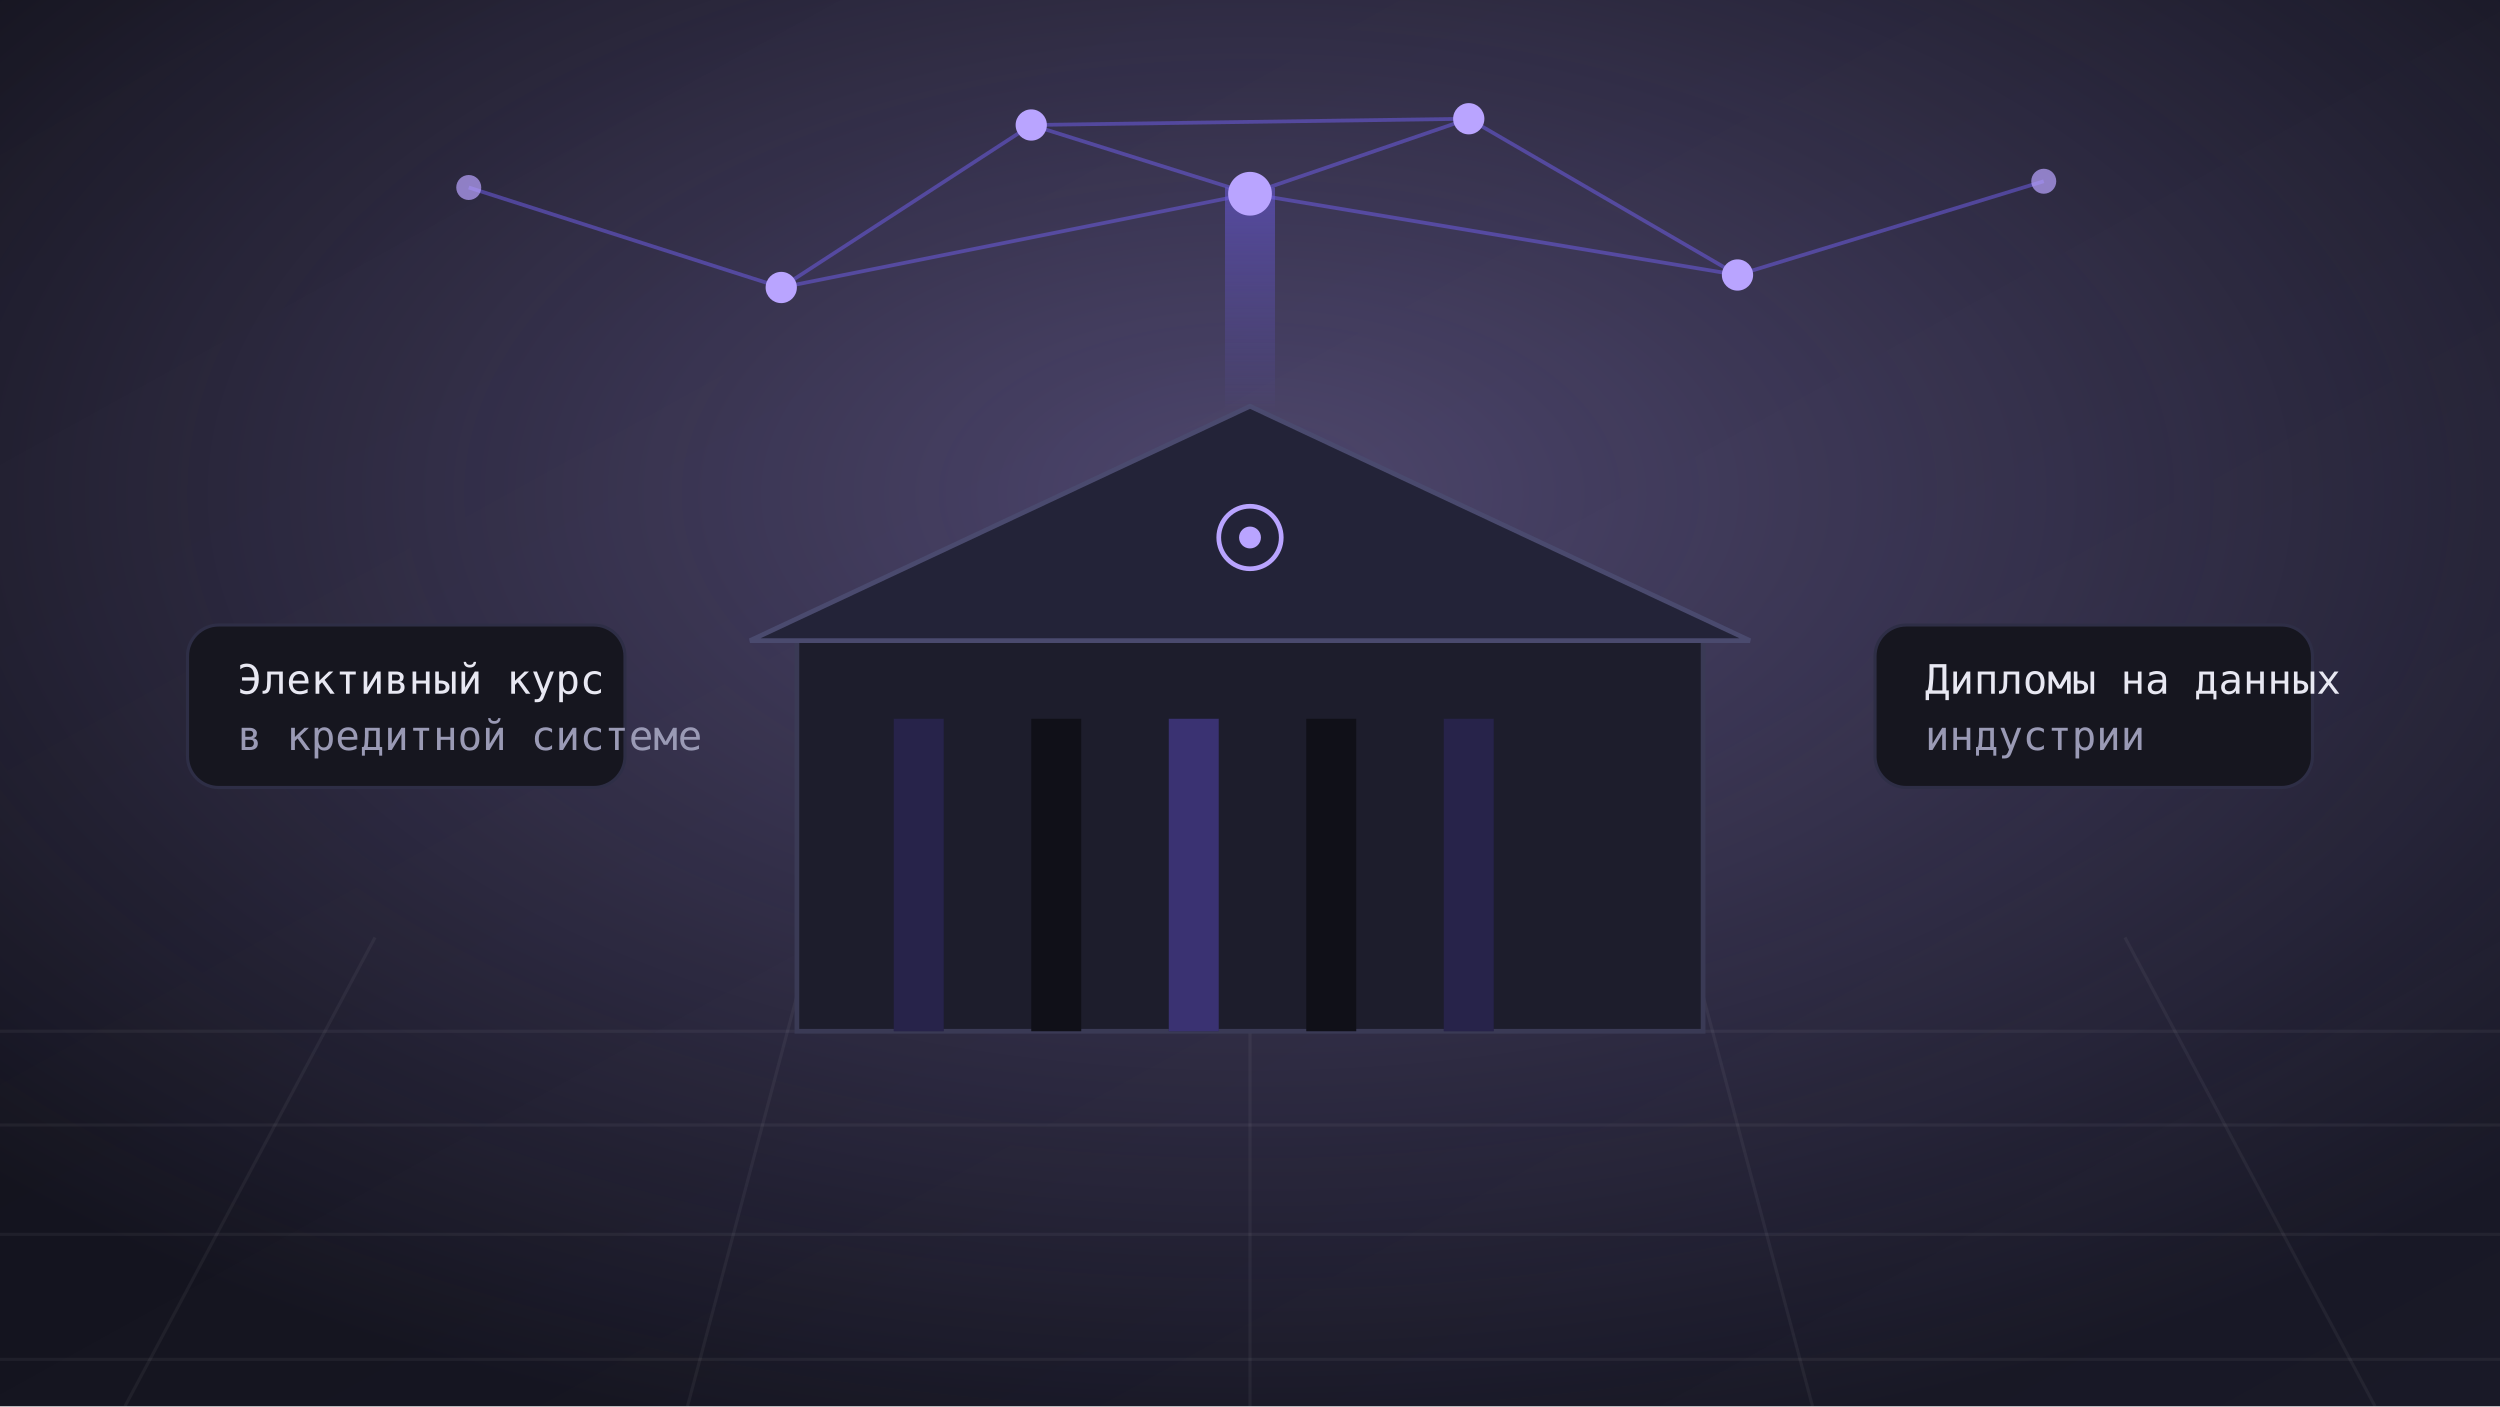
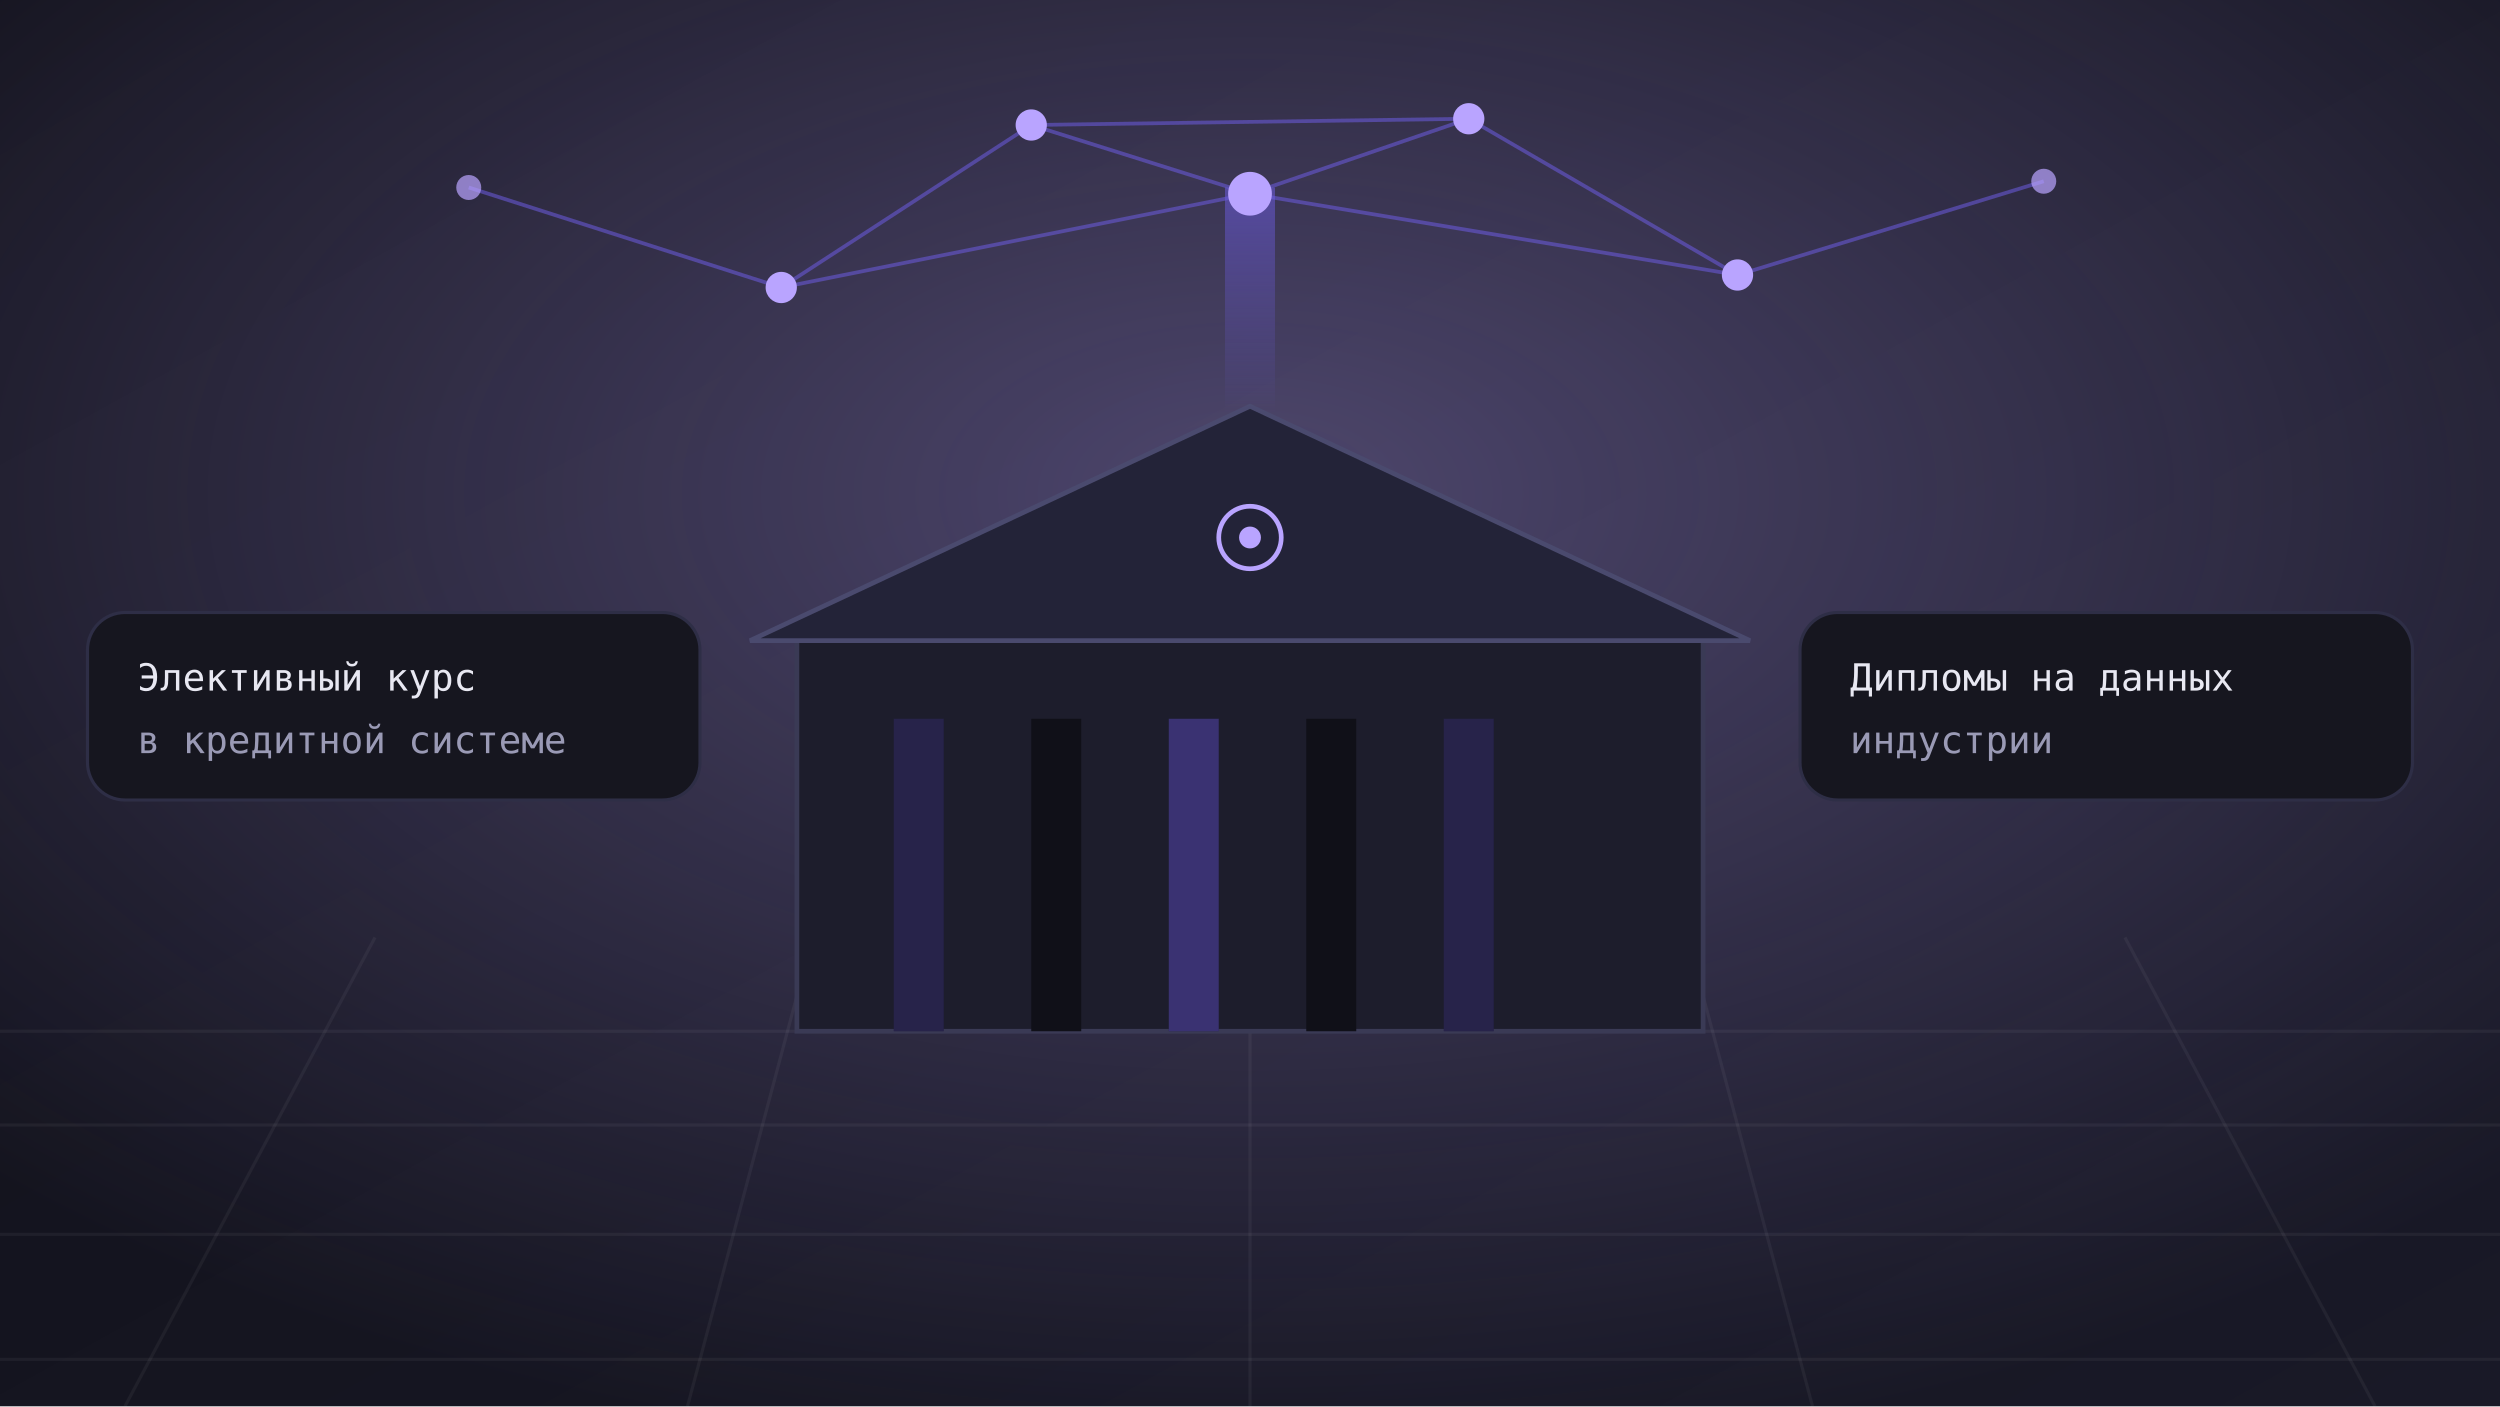
<svg xmlns="http://www.w3.org/2000/svg" viewBox="0 0 800 450" role="img" aria-label="Прикладная ИИ-лаборатория в университете">
  <defs>
    <linearGradient id="bg" x1="0" y1="0" x2="1" y2="1">
      <stop offset="0" stop-color="#101018" />
      <stop offset="1" stop-color="#191927" />
    </linearGradient>
    <linearGradient id="beam" x1="0" y1="0" x2="0" y2="1">
      <stop offset="0" stop-color="#6c5ce0" stop-opacity="0.55" />
      <stop offset="1" stop-color="#6c5ce0" stop-opacity="0" />
    </linearGradient>
    <radialGradient id="glow" cx="0.5" cy="0.35" r="0.7">
      <stop offset="0" stop-color="#b9a4ff" stop-opacity="0.35" />
      <stop offset="1" stop-color="#b9a4ff" stop-opacity="0" />
    </radialGradient>
  </defs>
  <rect width="800" height="450" fill="url(#bg)" />
  <rect width="800" height="450" fill="url(#glow)" />
  <g stroke="#ffffff" stroke-opacity="0.05">
    <path d="M0 330 H800 M0 360 H800 M0 395 H800 M0 435 H800" />
    <path d="M120 300 L40 450 M260 300 L220 450 M400 300 L400 450 M540 300 L580 450 M680 300 L760 450" />
  </g>
  <g>
    <rect x="255" y="205" width="290" height="125" fill="#1d1d2c" stroke="#3a3a55" stroke-width="1.5" />
    <path d="M240 205 L400 130 L560 205 Z" fill="#232338" stroke="#4a4a6e" stroke-width="1.5" />
    <rect x="286" y="230" width="16" height="100" fill="#101018" />
    <rect x="330" y="230" width="16" height="100" fill="#101018" />
    <rect x="374" y="230" width="16" height="100" fill="#101018" />
    <rect x="418" y="230" width="16" height="100" fill="#101018" />
    <rect x="462" y="230" width="16" height="100" fill="#101018" />
    <rect x="286" y="230" width="16" height="100" fill="#6c5ce0" opacity="0.25" />
    <rect x="374" y="230" width="16" height="100" fill="#6c5ce0" opacity="0.45" />
    <rect x="462" y="230" width="16" height="100" fill="#6c5ce0" opacity="0.25" />
    <circle cx="400" cy="172" r="10" fill="none" stroke="#b9a4ff" stroke-width="1.5" />
    <circle cx="400" cy="172" r="3.5" fill="#b9a4ff" />
  </g>
  <rect x="392" y="60" width="16" height="72" fill="url(#beam)" />
  <g stroke="#6c5ce0" stroke-opacity="0.55" stroke-width="1.2">
    <path d="M400 62 L250 92 M400 62 L330 40 M400 62 L470 38 M400 62 L556 88" />
    <path d="M250 92 L330 40 M470 38 L556 88 M330 40 L470 38" />
    <path d="M250 92 L150 60 M556 88 L654 58" />
  </g>
  <g fill="#b9a4ff">
    <circle cx="400" cy="62" r="7" />
    <circle cx="250" cy="92" r="5" />
    <circle cx="330" cy="40" r="5" />
    <circle cx="470" cy="38" r="5" />
    <circle cx="556" cy="88" r="5" />
    <circle cx="150" cy="60" r="4" opacity="0.7" />
    <circle cx="654" cy="58" r="4" opacity="0.7" />
  </g>
-   <g font-family="'Victor Mono', ui-monospace, monospace" font-size="13" fill="#9a9ab5">
+   <g font-family="'Victor Mono', ui-monospace, monospace" font-size="12" fill="#9a9ab5">
    <g>
-       <rect x="60" y="200" width="140" height="52" rx="10" fill="#16161f" stroke="#2e2e46" />
-       <text x="76" y="222" fill="#e8e8f2">Элективный курс</text>
-       <text x="76" y="240">в кредитной системе</text>
+       <rect x="28" y="196" width="196" height="60" rx="12" fill="#16161f" stroke="#2e2e46" />
+       <text x="44" y="221" fill="#e8e8f2">Элективный курс</text>
+       <text x="44" y="241">в кредитной системе</text>
    </g>
    <g>
-       <rect x="600" y="200" width="140" height="52" rx="10" fill="#16161f" stroke="#2e2e46" />
-       <text x="616" y="222" fill="#e8e8f2">Дипломы на данных</text>
-       <text x="616" y="240">индустрии</text>
+       <rect x="576" y="196" width="196" height="60" rx="12" fill="#16161f" stroke="#2e2e46" />
+       <text x="592" y="221" fill="#e8e8f2">Дипломы на данных</text>
+       <text x="592" y="241">индустрии</text>
    </g>
  </g>
</svg>
